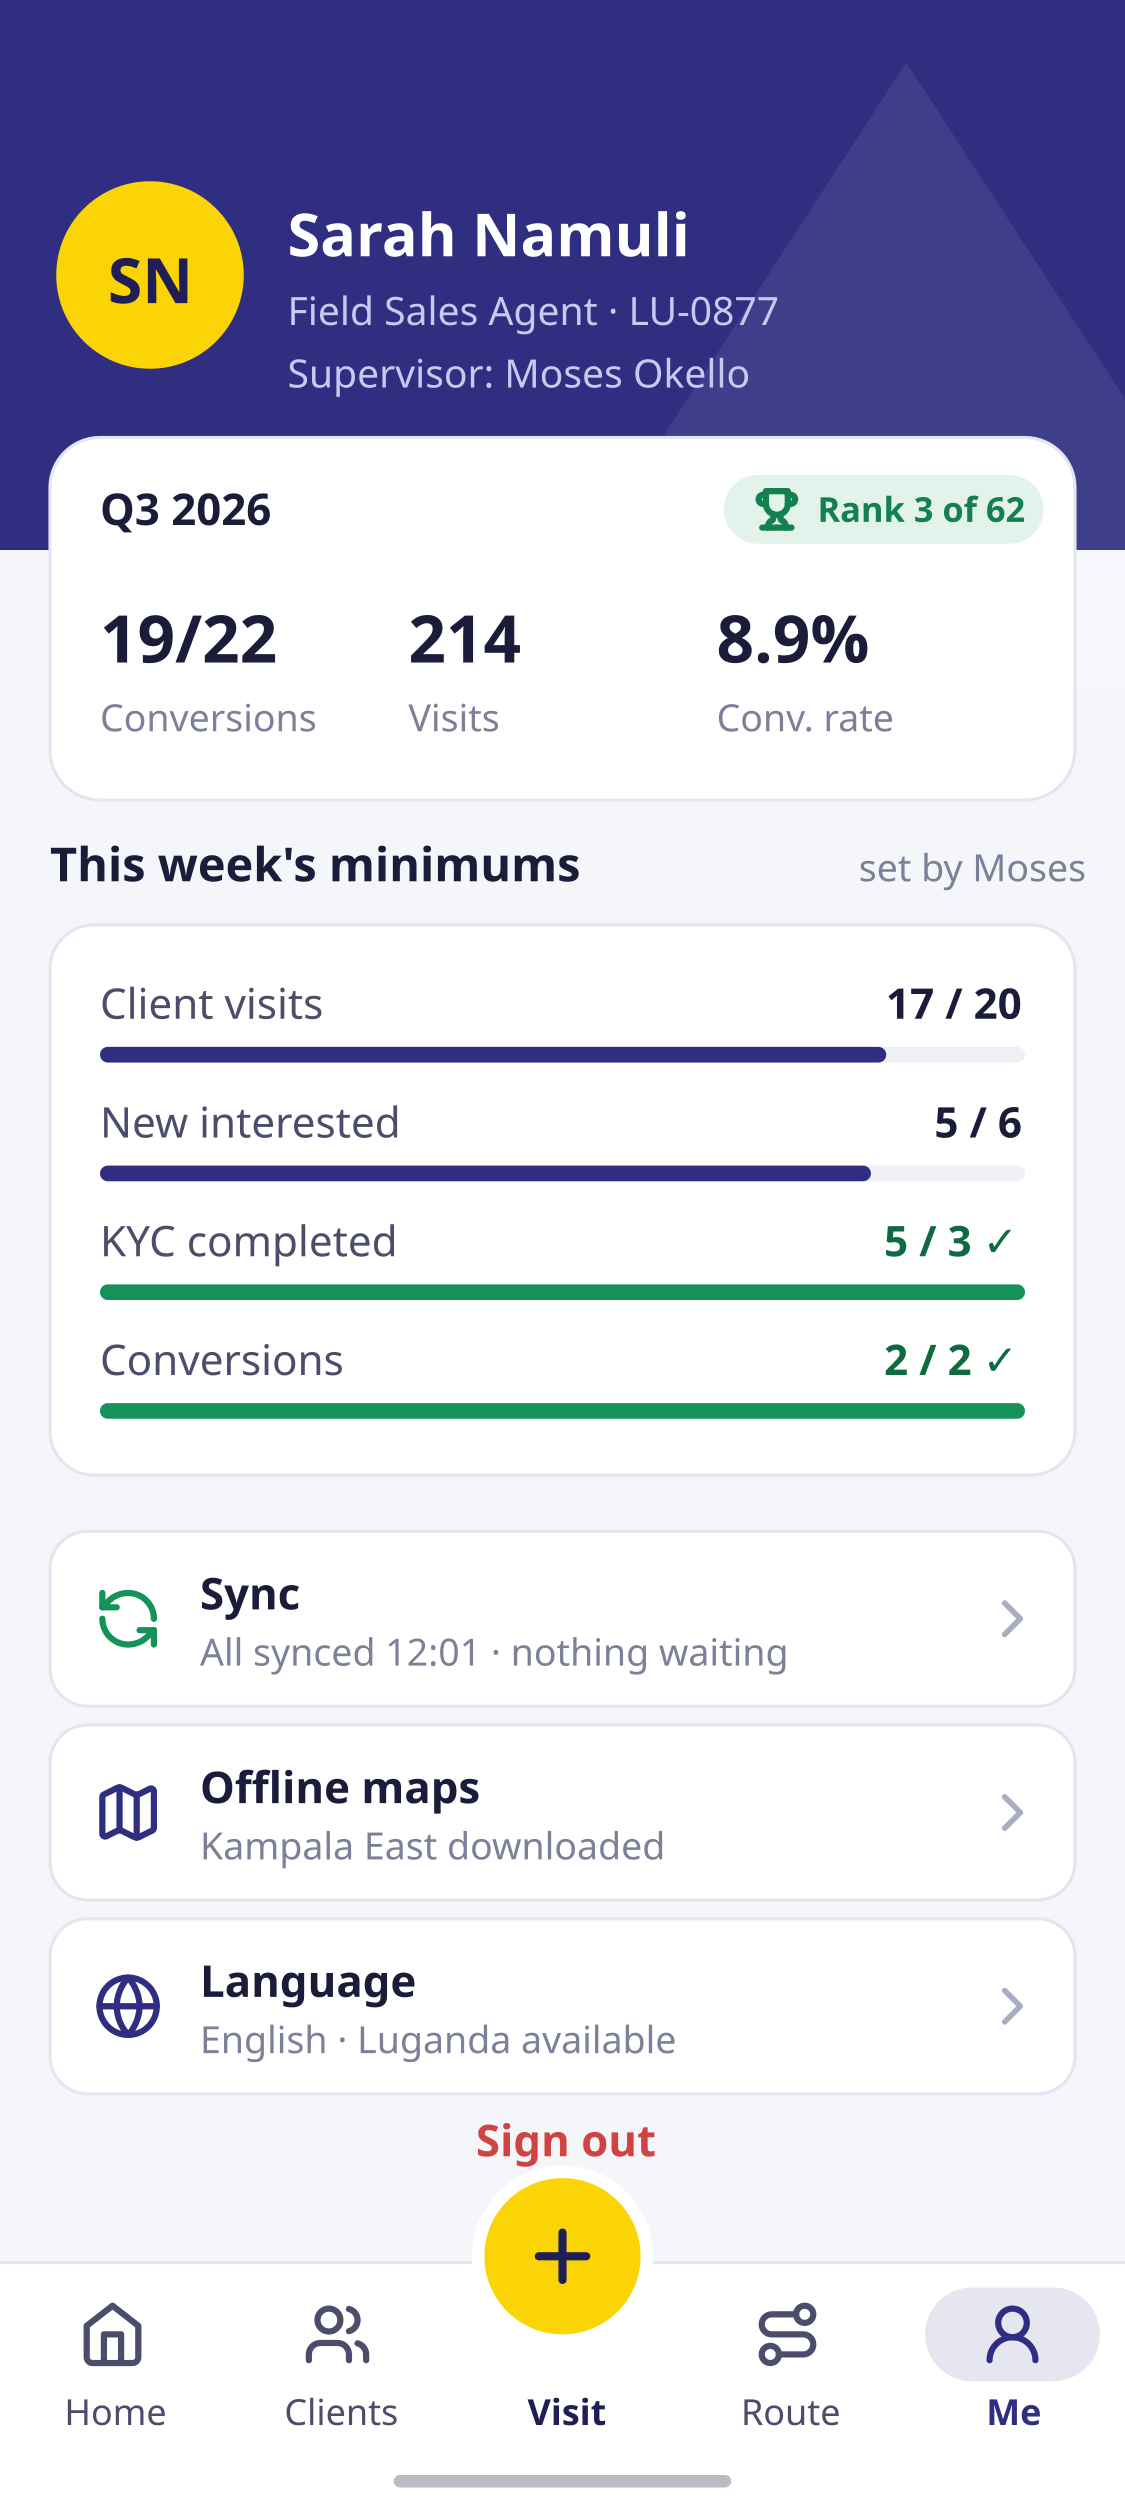
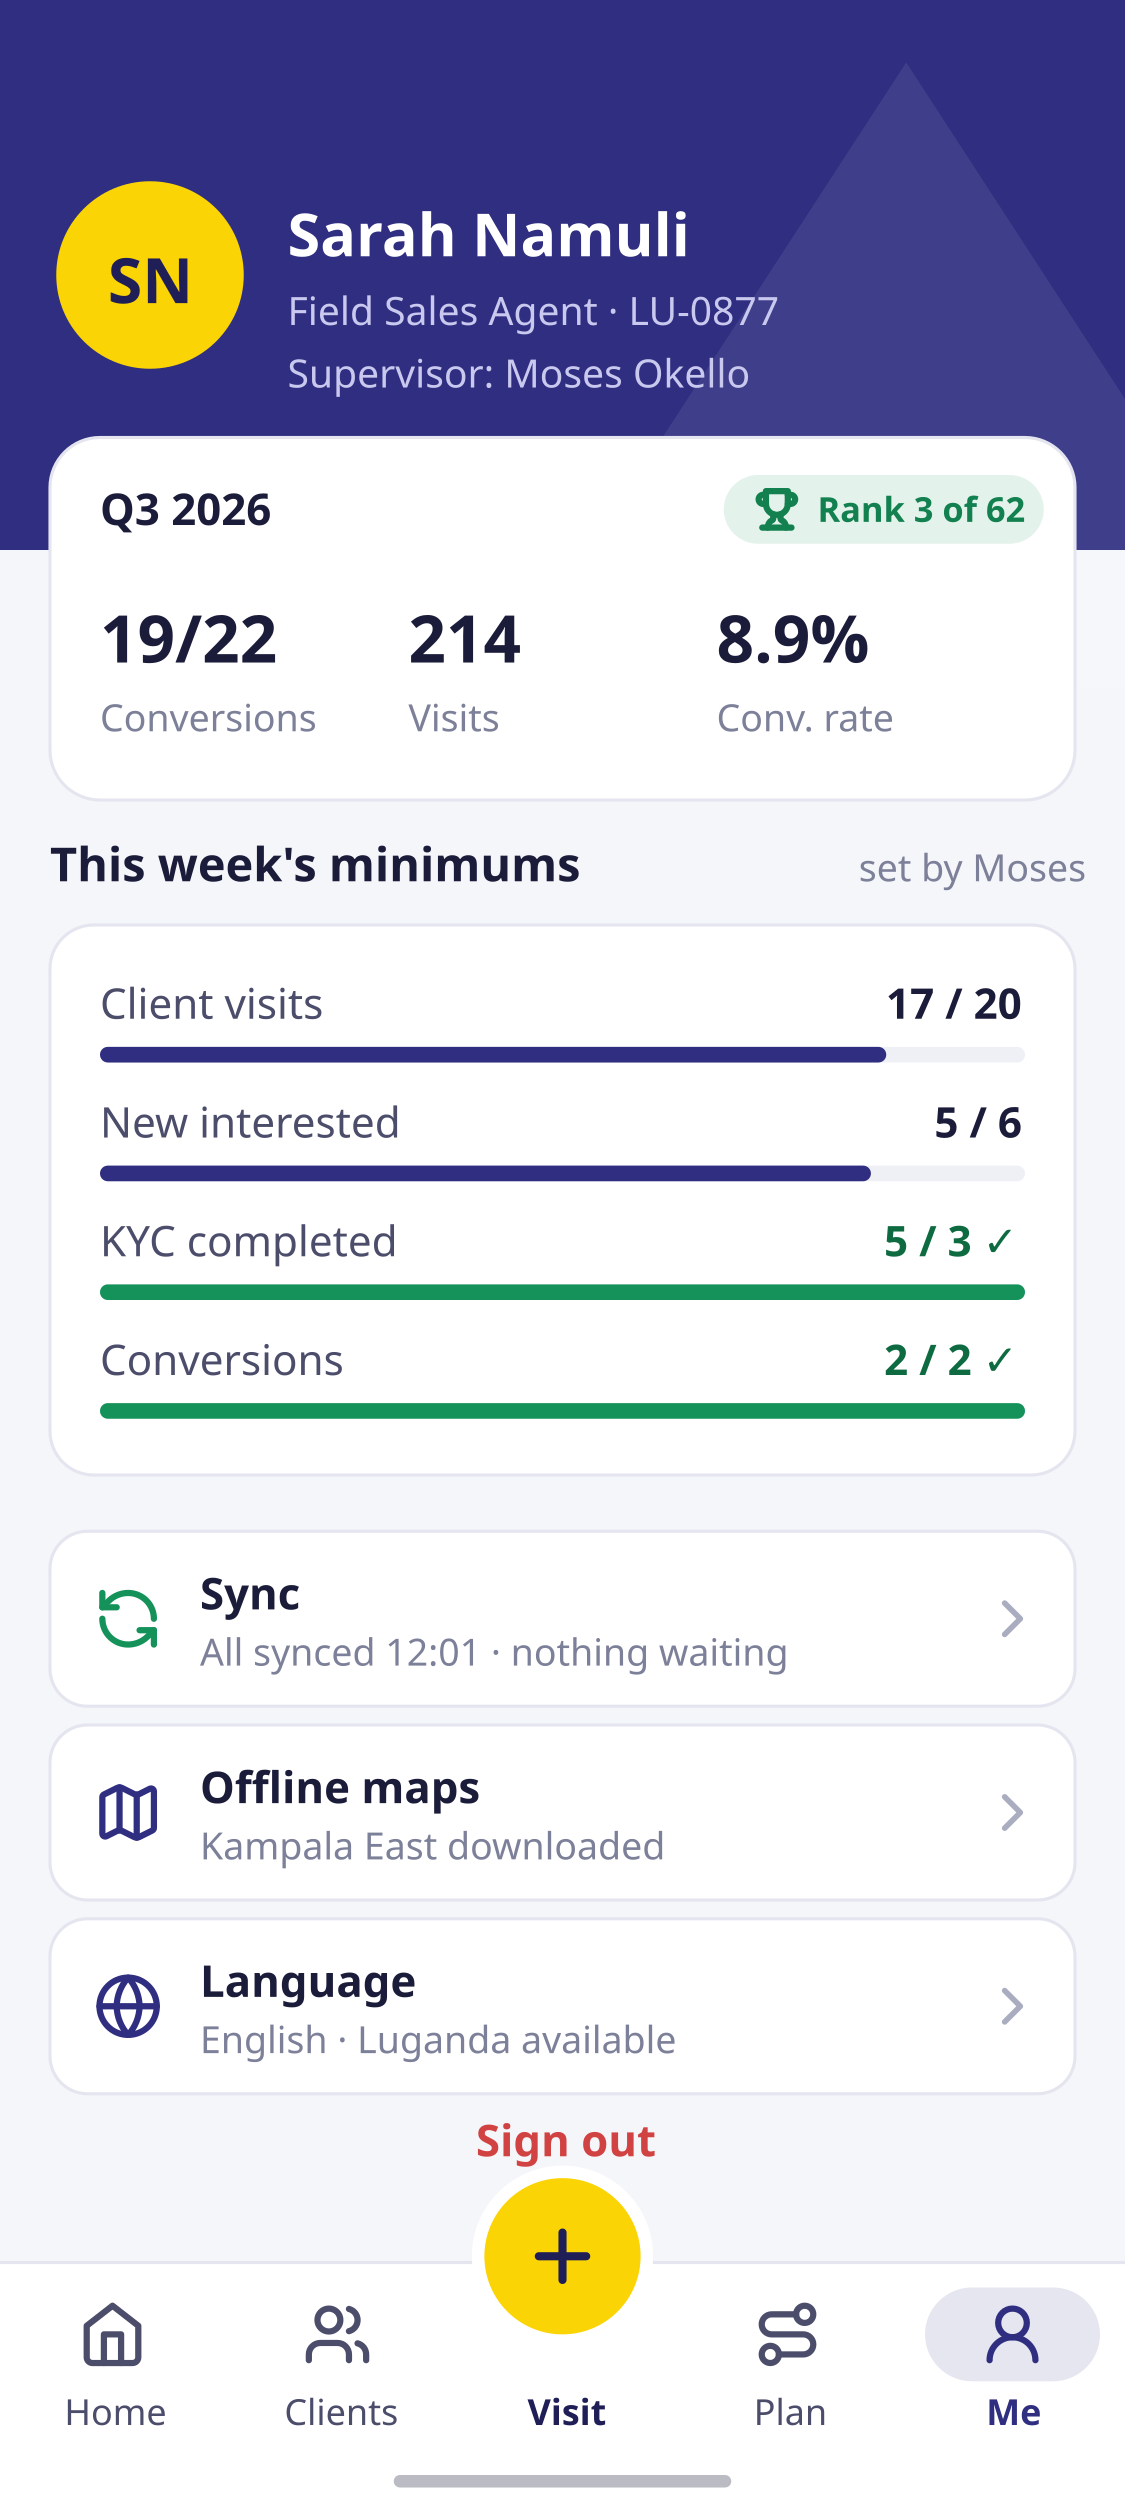
<svg xmlns="http://www.w3.org/2000/svg" width="360" height="800" viewBox="0 0 360 800">
  <rect id="screen-background" x="0.0" y="0.0" width="360.0" height="800.0" fill="#F5F6FA" />
  <g id="status-bar">
    <text id="12-02" x="16.0" y="18.0" font-family="Segoe UI" font-size="12.5" font-weight="600" fill="#FFFFFF">12:02</text>
    <rect id="battery" x="322.0" y="8.0" width="20.0" height="10.0" rx="2" fill="none" stroke="#FFFFFF" stroke-width="1.2" />
    <rect x="324.0" y="10.0" width="13.0" height="6.0" rx="1" fill="#FFFFFF" />
    <rect x="342.5" y="11.0" width="2.0" height="4.0" rx="1" fill="#FFFFFF" />
    <rect id="signal-bar" x="292.0" y="14.0" width="3.0" height="3.0" rx="0.8" fill="#FFFFFF" fill-opacity="1" />
    <rect id="signal-bar-2" x="297.0" y="11.8" width="3.0" height="5.2" rx="0.8" fill="#FFFFFF" fill-opacity="1" />
    <rect id="signal-bar-3" x="302.0" y="9.6" width="3.0" height="7.4" rx="0.8" fill="#FFFFFF" fill-opacity="1" />
    <rect id="signal-bar-4" x="307.0" y="7.4" width="3.0" height="9.6" rx="0.8" fill="#FFFFFF" fill-opacity="0.3" />
    <text id="network" x="270.5" y="18.0" font-family="Segoe UI" font-size="10.5" font-weight="700" fill="#FFFFFF">4G</text>
  </g>
  <g id="header">
    <rect x="0.0" y="0.0" width="360.0" height="176.0" fill="#2F2E80" />
    <g id="facets" opacity="0.08">
      <path d="M290.0 20.0 L420.0 220.0 L160.0 220.0 Z" fill="#FFFFFF" />
    </g>
    <circle cx="48.0" cy="88.0" r="30.0" fill="#FBD405" />
    <text id="SN" x="34.5" y="97.0" font-family="Segoe UI" font-size="20" font-weight="700" fill="#1F1E57">SN</text>
    <text id="Sarah-Namuli" x="92.0" y="82.0" font-family="Segoe UI" font-size="19" font-weight="700" fill="#FFFFFF">Sarah Namuli</text>
    <text id="Field-Sales-Agent-LU-0877" x="92.0" y="104.0" font-family="Segoe UI" font-size="12.5" font-weight="400" fill="#C9C8EE">Field Sales Agent · LU-0877</text>
    <text id="Supervisor-Moses-Okello" x="92.0" y="124.0" font-family="Segoe UI" font-size="12.5" font-weight="400" fill="#C9C8EE">Supervisor: Moses Okello</text>
  </g>
  <g id="quarter">
    <rect x="16.0" y="140.0" width="328.0" height="116.0" rx="16" fill="#FFFFFF" stroke="#E4E5EF" stroke-width="1" />
    <text id="Q3-2026" x="32.0" y="168.0" font-family="Segoe UI" font-size="14" font-weight="700" fill="#1B1C3A">Q3 2026</text>
    <g id="chip-Rank-3-of-62">
      <rect x="231.6" y="152.0" width="102.4" height="22.0" rx="11.0" fill="#E3F2EB" />
      <g id="icon-trophy" transform="translate(241.6 156.0) scale(0.5833)">
        <path d="M6 9H4.5a2.5 2.5 0 0 1 0-5H6" fill="none" stroke="#12804F" stroke-width="3.43" stroke-linecap="round" stroke-linejoin="round" />
        <path d="M18 9h1.5a2.5 2.5 0 0 0 0-5H18" fill="none" stroke="#12804F" stroke-width="3.43" stroke-linecap="round" stroke-linejoin="round" />
        <path d="M4 22h16" fill="none" stroke="#12804F" stroke-width="3.43" stroke-linecap="round" stroke-linejoin="round" />
        <path d="M10 14.66V17c0 .55-.47.98-.97 1.21C7.85 18.75 7 20.24 7 22" fill="none" stroke="#12804F" stroke-width="3.43" stroke-linecap="round" stroke-linejoin="round" />
        <path d="M14 14.66V17c0 .55.47.98.97 1.21C16.15 18.75 17 20.24 17 22" fill="none" stroke="#12804F" stroke-width="3.43" stroke-linecap="round" stroke-linejoin="round" />
        <path d="M18 2H6v7a6 6 0 0 0 12 0V2z" fill="none" stroke="#12804F" stroke-width="3.43" stroke-linecap="round" stroke-linejoin="round" />
      </g>
      <text id="Rank-3-of-62" x="261.6" y="167.0" font-family="Segoe UI" font-size="11" font-weight="600" fill="#12804F">Rank 3 of 62</text>
    </g>
    <text id="19-22" x="32.0" y="212.0" font-family="Segoe UI" font-size="21" font-weight="700" fill="#1B1C3A">19/22</text>
    <text id="Conversions" x="32.0" y="234.0" font-family="Segoe UI" font-size="12" font-weight="400" fill="#7D8099">Conversions</text>
    <text id="214" x="130.7" y="212.0" font-family="Segoe UI" font-size="21" font-weight="700" fill="#1B1C3A">214</text>
    <text id="Visits" x="130.7" y="234.0" font-family="Segoe UI" font-size="12" font-weight="400" fill="#7D8099">Visits</text>
    <text id="8-9" x="229.3" y="212.0" font-family="Segoe UI" font-size="21" font-weight="700" fill="#1B1C3A">8.9%</text>
    <text id="Conv-rate" x="229.3" y="234.0" font-family="Segoe UI" font-size="12" font-weight="400" fill="#7D8099">Conv. rate</text>
  </g>
  <text id="This-week-s-minimums" x="16.0" y="282.0" font-family="Segoe UI" font-size="15" font-weight="700" fill="#1B1C3A">This week's minimums</text>
  <text id="set-by-Moses" x="274.8" y="282.0" font-family="Segoe UI" font-size="12" font-weight="400" fill="#7D8099">set by Moses</text>
  <rect x="16.0" y="296.0" width="328.0" height="176.0" rx="14" fill="#FFFFFF" stroke="#E4E5EF" stroke-width="1" />
  <text id="Client-visits" x="32.0" y="326.0" font-family="Segoe UI" font-size="13.5" font-weight="400" fill="#4B4D6B">Client visits</text>
  <text id="17-20" x="283.5" y="326.0" font-family="Segoe UI" font-size="13.5" font-weight="700" fill="#1B1C3A">17 / 20</text>
  <g id="progress">
    <rect x="32.0" y="335.0" width="296.0" height="5.0" rx="2.5" fill="#EFF0F6" />
    <rect x="32.0" y="335.0" width="251.6" height="5.0" rx="2.5" fill="#2F2E80" />
  </g>
  <text id="New-interested" x="32.0" y="364.0" font-family="Segoe UI" font-size="13.5" font-weight="400" fill="#4B4D6B">New interested</text>
  <text id="5-6" x="299.0" y="364.0" font-family="Segoe UI" font-size="13.5" font-weight="700" fill="#1B1C3A">5 / 6</text>
  <g id="progress-2">
    <rect x="32.0" y="373.0" width="296.0" height="5.0" rx="2.5" fill="#EFF0F6" />
    <rect x="32.0" y="373.0" width="246.7" height="5.0" rx="2.5" fill="#2F2E80" />
  </g>
  <text id="KYC-completed" x="32.0" y="402.0" font-family="Segoe UI" font-size="13.5" font-weight="400" fill="#4B4D6B">KYC completed</text>
  <text id="5-3" x="282.9" y="402.0" font-family="Segoe UI" font-size="13.5" font-weight="700" fill="#0E6B41">5 / 3  ✓</text>
  <g id="progress-3">
    <rect x="32.0" y="411.0" width="296.0" height="5.0" rx="2.5" fill="#EFF0F6" />
    <rect x="32.0" y="411.0" width="296.0" height="5.0" rx="2.5" fill="#15925A" />
  </g>
  <text id="Conversions-2" x="32.0" y="440.0" font-family="Segoe UI" font-size="13.5" font-weight="400" fill="#4B4D6B">Conversions</text>
  <text id="2-2" x="282.9" y="440.0" font-family="Segoe UI" font-size="13.5" font-weight="700" fill="#0E6B41">2 / 2  ✓</text>
  <g id="progress-4">
    <rect x="32.0" y="449.0" width="296.0" height="5.0" rx="2.5" fill="#EFF0F6" />
    <rect x="32.0" y="449.0" width="296.0" height="5.0" rx="2.5" fill="#15925A" />
  </g>
  <g id="row-Sync">
    <rect x="16.0" y="490.0" width="328.0" height="56.0" rx="12" fill="#FFFFFF" stroke="#E4E5EF" stroke-width="1" />
    <g id="icon-refresh" transform="translate(30.0 507.0) scale(0.9167)">
      <path d="M21 12a9 9 0 0 0-9-9 9.75 9.75 0 0 0-6.74 2.74L3 8" fill="none" stroke="#15925A" stroke-width="2.18" stroke-linecap="round" stroke-linejoin="round" />
      <path d="M3 3v5h5" fill="none" stroke="#15925A" stroke-width="2.18" stroke-linecap="round" stroke-linejoin="round" />
      <path d="M3 12a9 9 0 0 0 9 9 9.75 9.75 0 0 0 6.74-2.74L21 16" fill="none" stroke="#15925A" stroke-width="2.18" stroke-linecap="round" stroke-linejoin="round" />
      <path d="M16 16h5v5" fill="none" stroke="#15925A" stroke-width="2.18" stroke-linecap="round" stroke-linejoin="round" />
    </g>
    <text id="Sync" x="64.0" y="515.0" font-family="Segoe UI" font-size="14" font-weight="600" fill="#1B1C3A">Sync</text>
    <text id="All-synced-12-01-nothing-w" x="64.0" y="533.0" font-family="Segoe UI" font-size="12" font-weight="400" fill="#7D8099">All synced 12:01 · nothing waiting</text>
    <g id="icon-chevright" transform="translate(314.0 508.0) scale(0.8333)">
      <path d="M9 18l6-6-6-6" fill="none" stroke="#AAACC0" stroke-width="2.16" stroke-linecap="round" stroke-linejoin="round" />
    </g>
  </g>
  <g id="row-Offline-maps">
    <rect x="16.0" y="552.0" width="328.0" height="56.0" rx="12" fill="#FFFFFF" stroke="#E4E5EF" stroke-width="1" />
    <g id="icon-map" transform="translate(30.0 569.0) scale(0.9167)">
      <path d="M14.1 5.55a2 2 0 0 0 1.8 0l3.65-1.83A1 1 0 0 1 21 4.62v12.76a1 1 0 0 1-.55.9l-4.55 2.27a2 2 0 0 1-1.8 0l-4.2-2.1a2 2 0 0 0-1.8 0l-3.65 1.83A1 1 0 0 1 3 19.38V6.62a1 1 0 0 1 .55-.9l4.55-2.27a2 2 0 0 1 1.8 0z" fill="none" stroke="#2F2E80" stroke-width="2.18" stroke-linecap="round" stroke-linejoin="round" />
      <path d="M15 5.76v15" fill="none" stroke="#2F2E80" stroke-width="2.18" stroke-linecap="round" stroke-linejoin="round" />
      <path d="M9 3.24v15" fill="none" stroke="#2F2E80" stroke-width="2.18" stroke-linecap="round" stroke-linejoin="round" />
    </g>
    <text id="Offline-maps" x="64.0" y="577.0" font-family="Segoe UI" font-size="14" font-weight="600" fill="#1B1C3A">Offline maps</text>
    <text id="Kampala-East-downloaded" x="64.0" y="595.0" font-family="Segoe UI" font-size="12" font-weight="400" fill="#7D8099">Kampala East downloaded</text>
    <g id="icon-chevright-2" transform="translate(314.0 570.0) scale(0.8333)">
      <path d="M9 18l6-6-6-6" fill="none" stroke="#AAACC0" stroke-width="2.16" stroke-linecap="round" stroke-linejoin="round" />
    </g>
  </g>
  <g id="row-Language">
    <rect x="16.0" y="614.0" width="328.0" height="56.0" rx="12" fill="#FFFFFF" stroke="#E4E5EF" stroke-width="1" />
    <g id="icon-globe" transform="translate(30.0 631.0) scale(0.9167)">
      <path d="M12 2a10 10 0 1 0 0 20 10 10 0 1 0 0-20z" fill="none" stroke="#2F2E80" stroke-width="2.18" stroke-linecap="round" stroke-linejoin="round" />
      <path d="M2 12h20" fill="none" stroke="#2F2E80" stroke-width="2.18" stroke-linecap="round" stroke-linejoin="round" />
      <path d="M12 2a15.3 15.3 0 0 1 4 10 15.3 15.3 0 0 1-4 10 15.3 15.3 0 0 1-4-10 15.3 15.3 0 0 1 4-10z" fill="none" stroke="#2F2E80" stroke-width="2.18" stroke-linecap="round" stroke-linejoin="round" />
    </g>
    <text id="Language" x="64.0" y="639.0" font-family="Segoe UI" font-size="14" font-weight="600" fill="#1B1C3A">Language</text>
    <text id="English-Luganda-available" x="64.0" y="657.0" font-family="Segoe UI" font-size="12" font-weight="400" fill="#7D8099">English · Luganda available</text>
    <g id="icon-chevright-3" transform="translate(314.0 632.0) scale(0.8333)">
      <path d="M9 18l6-6-6-6" fill="none" stroke="#AAACC0" stroke-width="2.16" stroke-linecap="round" stroke-linejoin="round" />
    </g>
  </g>
  <g id="sign-out">
    <text id="Sign-out" x="152.3" y="690.0" font-family="Segoe UI" font-size="14" font-weight="700" fill="#D14343">Sign out</text>
  </g>
  <g id="bottom-navigation">
    <rect id="nav-bg" x="0.0" y="724.0" width="360.0" height="76.0" fill="#FFFFFF" />
    <line x1="0.0" y1="724.0" x2="360.0" y2="724.0" stroke="#E4E5EF" stroke-width="1" />
    <g id="tab-Home">
      <g id="icon-home" transform="translate(25.0 736.0) scale(0.9167)">
        <path d="M3 9l9-7 9 7v11a2 2 0 0 1-2 2H5a2 2 0 0 1-2-2z" fill="none" stroke="#4B4D6B" stroke-width="2.18" stroke-linecap="round" stroke-linejoin="round" />
        <path d="M9 22V12h6v10" fill="none" stroke="#4B4D6B" stroke-width="2.18" stroke-linecap="round" stroke-linejoin="round" />
      </g>
      <text id="Home" x="20.6" y="776.0" font-family="Segoe UI" font-size="11.5" font-weight="400" fill="#4B4D6B">Home</text>
    </g>
    <g id="tab-Clients">
      <g id="icon-users" transform="translate(97.0 736.0) scale(0.9167)">
        <path d="M16 21v-2a4 4 0 0 0-4-4H6a4 4 0 0 0-4 4v2" fill="none" stroke="#4B4D6B" stroke-width="2.18" stroke-linecap="round" stroke-linejoin="round" />
        <path d="M9 3a4 4 0 1 0 0 8 4 4 0 1 0 0-8z" fill="none" stroke="#4B4D6B" stroke-width="2.18" stroke-linecap="round" stroke-linejoin="round" />
        <path d="M22 21v-2a4 4 0 0 0-3-3.87" fill="none" stroke="#4B4D6B" stroke-width="2.18" stroke-linecap="round" stroke-linejoin="round" />
        <path d="M16 3.13a4 4 0 0 1 0 7.75" fill="none" stroke="#4B4D6B" stroke-width="2.18" stroke-linecap="round" stroke-linejoin="round" />
      </g>
      <text id="Clients" x="91.0" y="776.0" font-family="Segoe UI" font-size="11.5" font-weight="400" fill="#4B4D6B">Clients</text>
    </g>
    <g id="tab-Visit">
      <circle id="visit-button" cx="180.0" cy="722.0" r="27.0" fill="#FBD405" stroke="#FFFFFF" stroke-width="4" />
      <g id="icon-plus" transform="translate(167.0 709.0) scale(1.0833)">
        <path d="M12 5v14" fill="none" stroke="#1F1E57" stroke-width="2.40" stroke-linecap="round" stroke-linejoin="round" />
        <path d="M5 12h14" fill="none" stroke="#1F1E57" stroke-width="2.40" stroke-linecap="round" stroke-linejoin="round" />
      </g>
      <text id="Visit" x="168.8" y="776.0" font-family="Segoe UI" font-size="11.5" font-weight="600" fill="#1F1E57">Visit</text>
    </g>
-     <g id="tab-Route">
+     <g id="tab-Plan">
      <g id="icon-route" transform="translate(241.0 736.0) scale(0.9167)">
        <path d="M6 16a3 3 0 1 0 0 6 3 3 0 1 0 0-6z" fill="none" stroke="#4B4D6B" stroke-width="2.18" stroke-linecap="round" stroke-linejoin="round" />
        <path d="M9 19h8.5a3.5 3.5 0 0 0 0-7h-11a3.5 3.5 0 0 1 0-7H15" fill="none" stroke="#4B4D6B" stroke-width="2.18" stroke-linecap="round" stroke-linejoin="round" />
        <path d="M18 2a3 3 0 1 0 0 6 3 3 0 1 0 0-6z" fill="none" stroke="#4B4D6B" stroke-width="2.18" stroke-linecap="round" stroke-linejoin="round" />
      </g>
-       <text id="Route" x="237.1" y="776.0" font-family="Segoe UI" font-size="11.5" font-weight="400" fill="#4B4D6B">Route</text>
+       <text id="Plan" x="241.2" y="776.0" font-family="Segoe UI" font-size="11.5" font-weight="400" fill="#4B4D6B">Plan</text>
    </g>
    <g id="tab-Me">
      <rect id="indicator" x="296.0" y="732.0" width="56.0" height="30.0" rx="15" fill="#E6E6F0" />
      <g id="icon-user" transform="translate(313.0 736.0) scale(0.9167)">
        <path d="M12 3a5 5 0 1 0 0 10 5 5 0 1 0 0-10z" fill="none" stroke="#2F2E80" stroke-width="2.18" stroke-linecap="round" stroke-linejoin="round" />
        <path d="M20 21a8 8 0 0 0-16 0" fill="none" stroke="#2F2E80" stroke-width="2.18" stroke-linecap="round" stroke-linejoin="round" />
      </g>
      <text id="Me" x="315.6" y="776.0" font-family="Segoe UI" font-size="11.5" font-weight="600" fill="#2F2E80">Me</text>
    </g>
    <rect id="gesture-bar" x="126.0" y="792.0" width="108.0" height="4.0" rx="2" fill="#1B1C3A" fill-opacity="0.3" />
  </g>
</svg>
